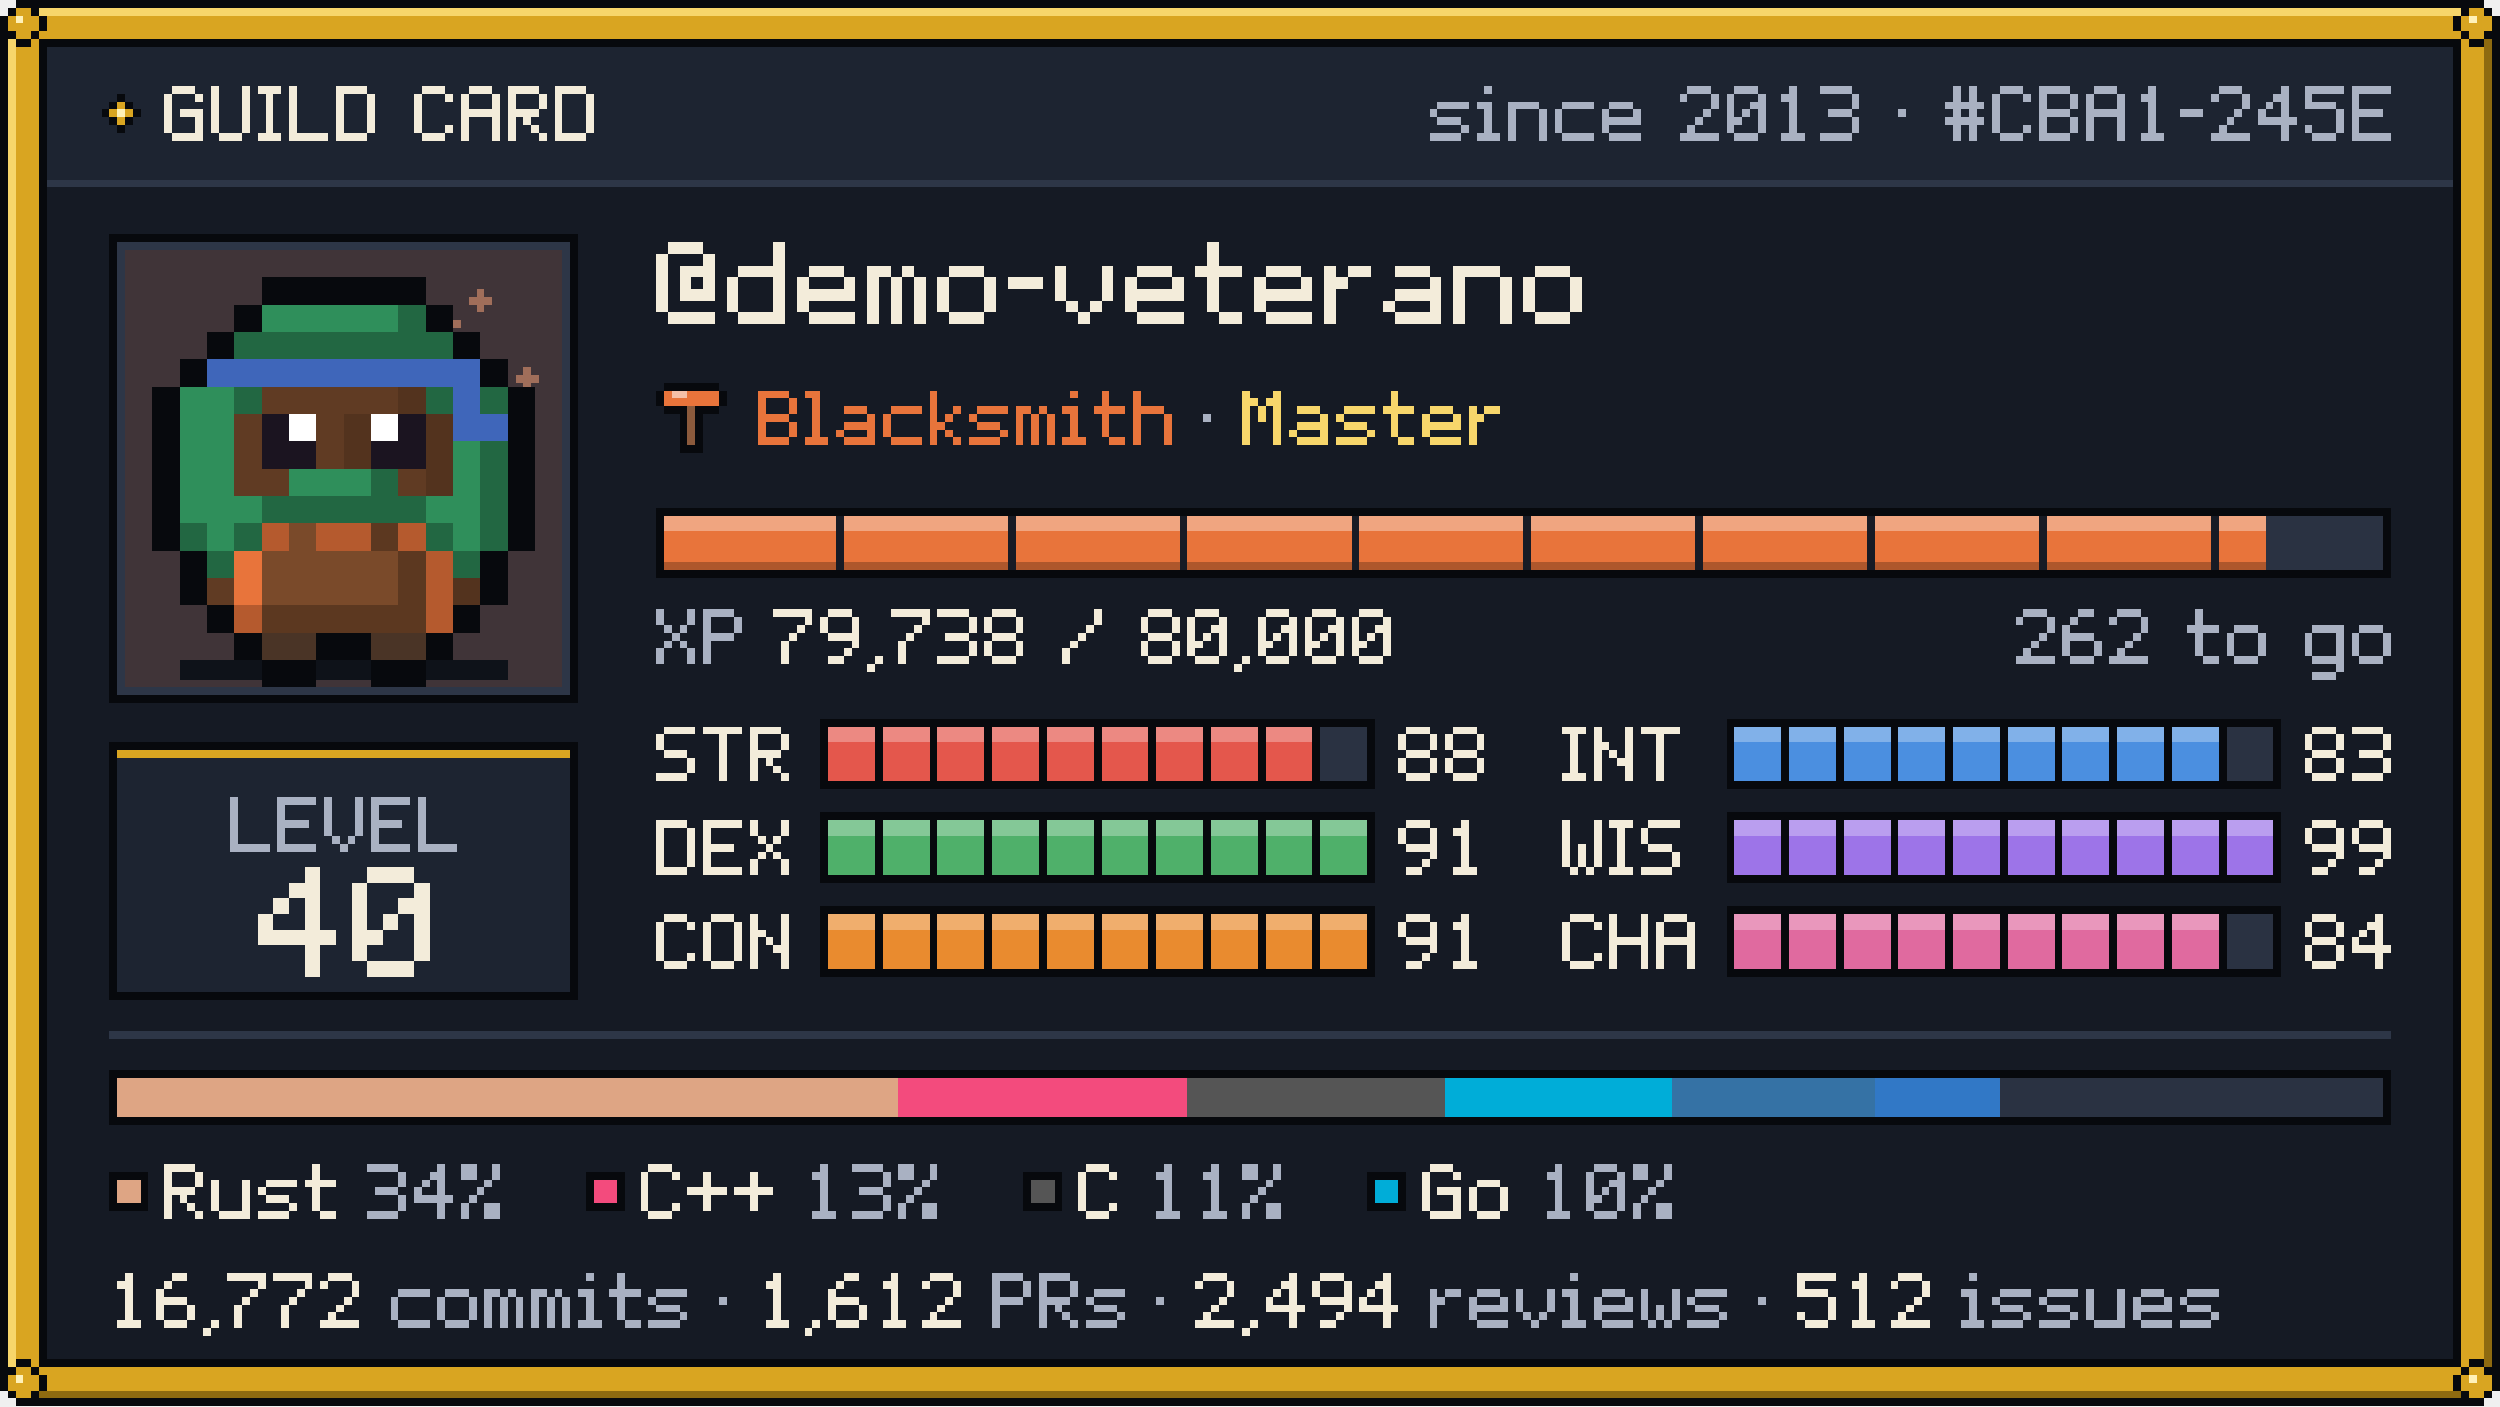
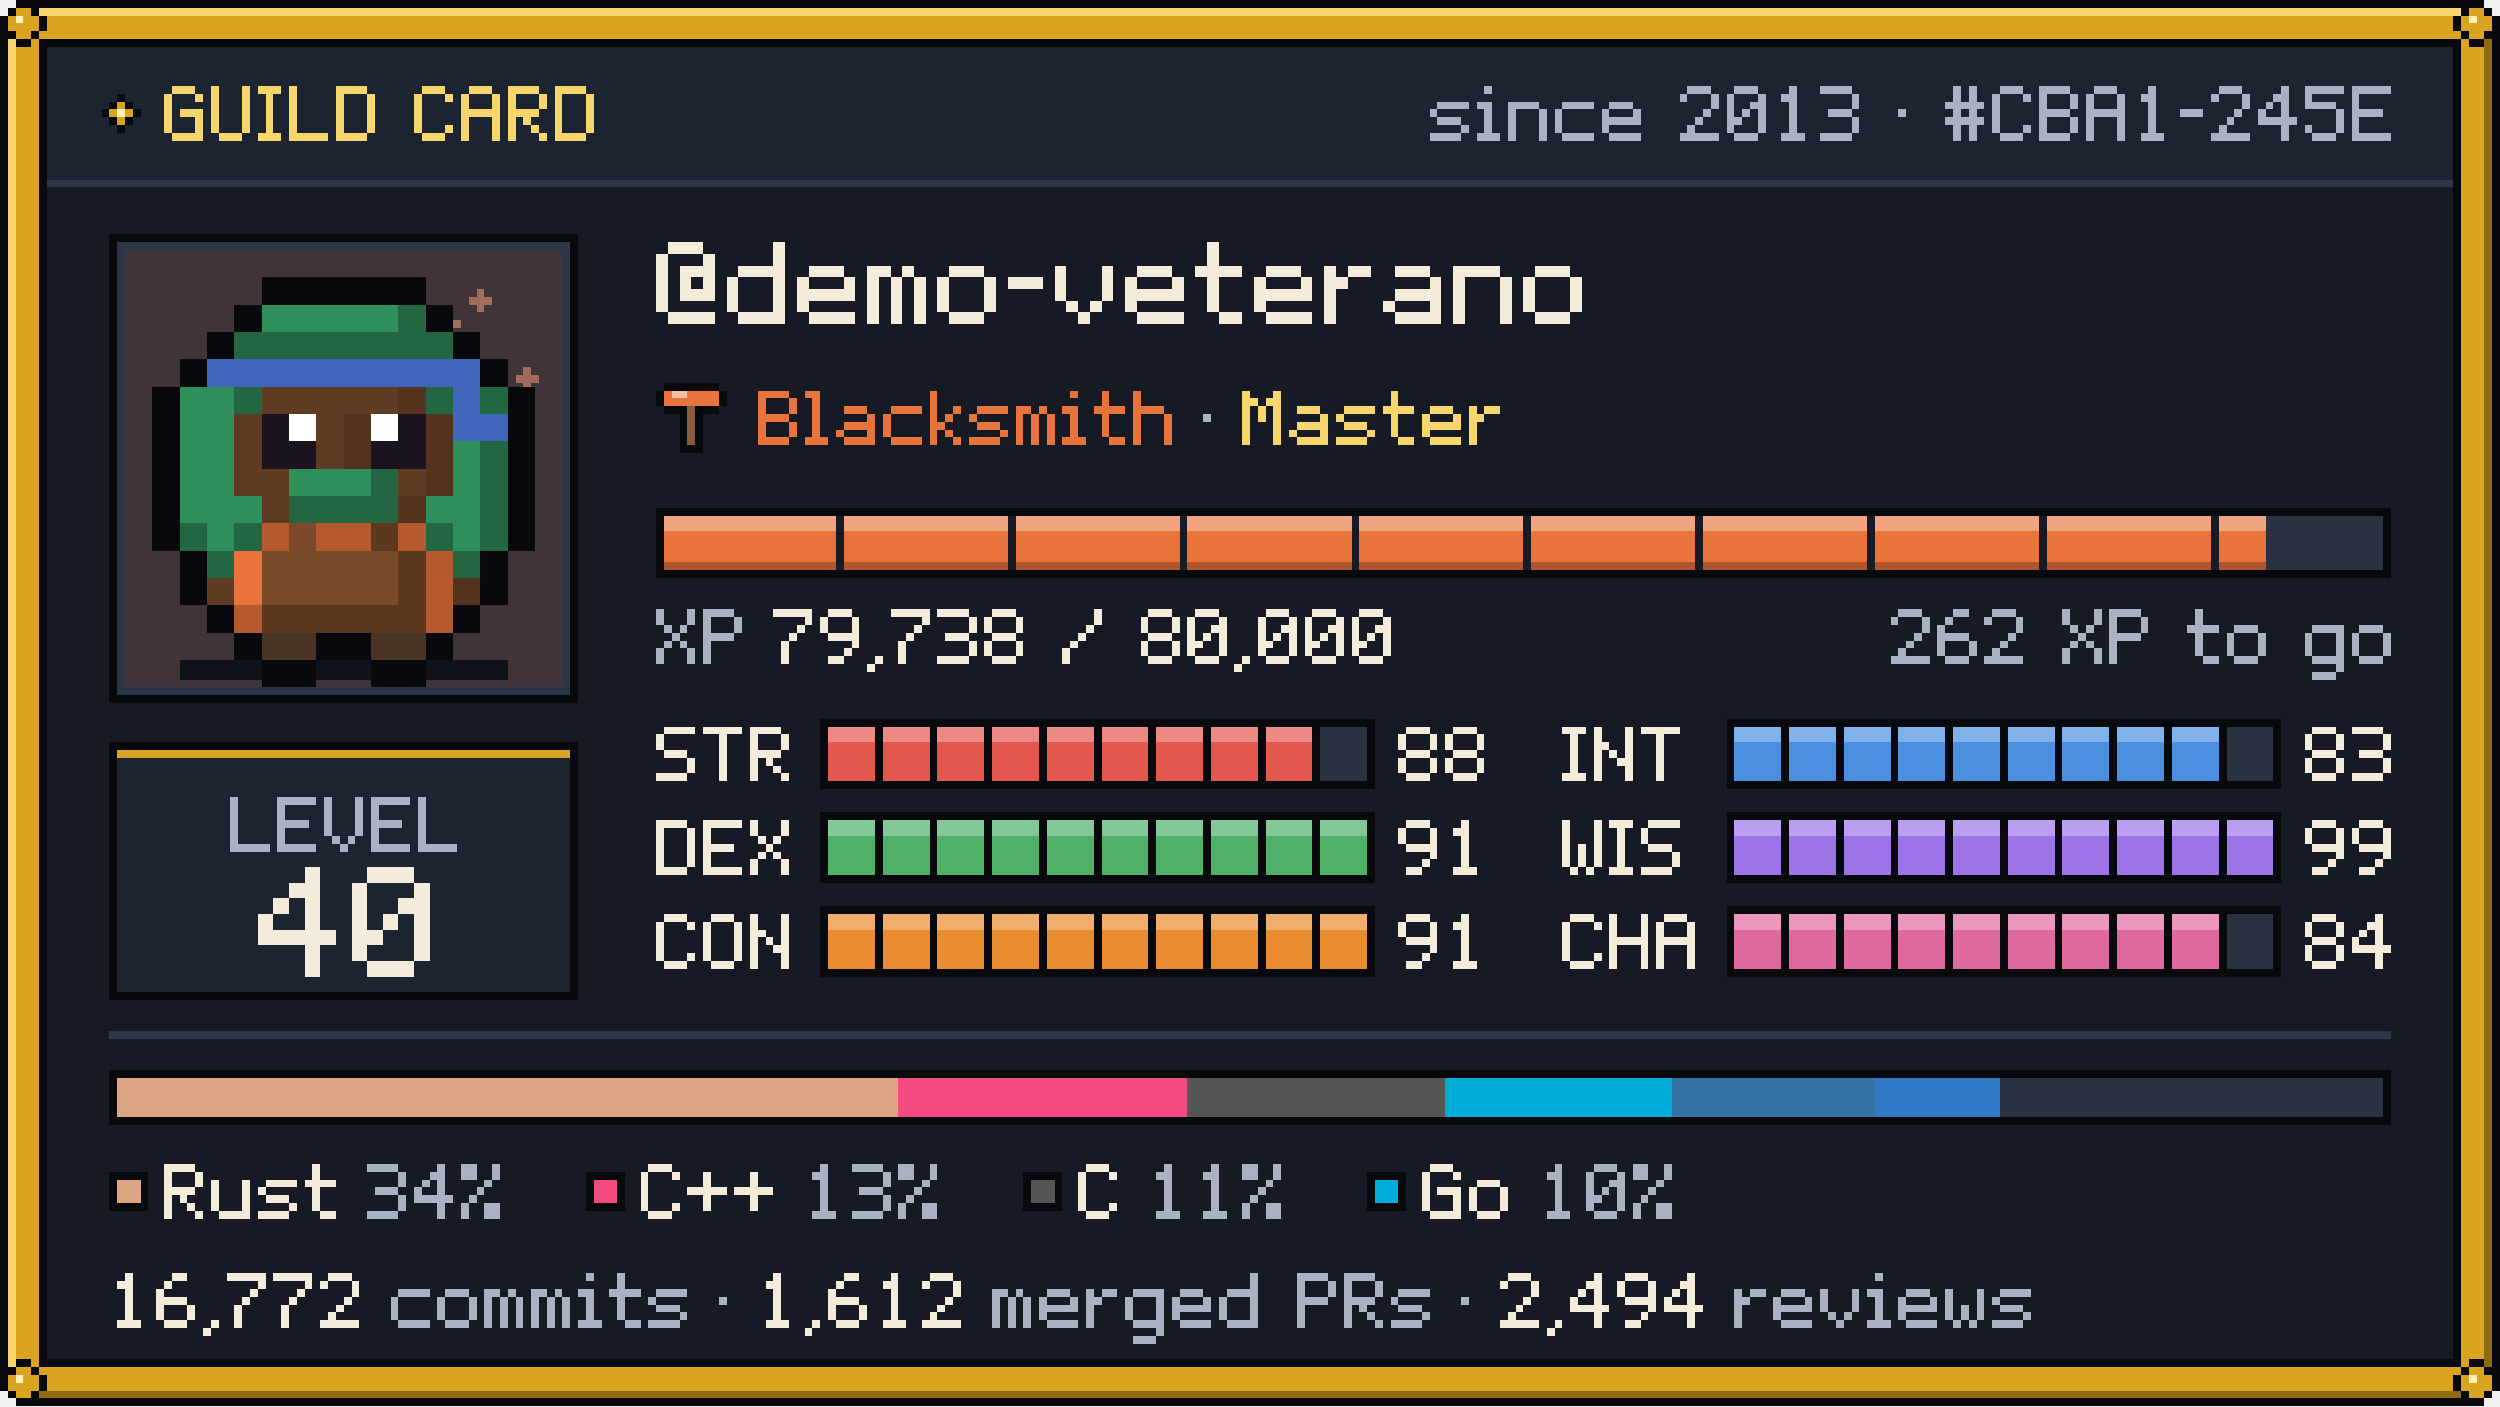
<svg xmlns="http://www.w3.org/2000/svg" width="640" height="360" viewBox="0 0 640 360" role="img" aria-labelledby="gc-title gc-desc" shape-rendering="crispEdges">
  <defs>
    <path id="g47" d="M1 0h3v1h-3zM0 1h1v5h-1zM4 1h1v1h-1zM2 3h3v1h-3zM4 4h1v3h-1zM1 6h3v1h-3z" />
    <path id="g55" d="M0 0h1v6h-1zM4 0h1v6h-1zM1 6h3v1h-3z" />
    <path id="g49" d="M0 0h3v1h-3zM1 1h1v6h-1zM0 6h1v1h-1zM2 6h1v1h-1z" />
    <path id="g4c" d="M0 0h1v7h-1zM1 6h4v1h-4z" />
    <path id="g44" d="M0 0h4v1h-4zM0 1h1v6h-1zM4 1h1v5h-1zM1 6h3v1h-3z" />
    <path id="g43" d="M1 0h3v1h-3zM0 1h1v5h-1zM4 1h1v1h-1zM4 5h1v1h-1zM1 6h3v1h-3z" />
    <path id="g41" d="M1 0h3v1h-3zM0 1h1v6h-1zM4 1h1v6h-1zM1 3h3v1h-3z" />
    <path id="g52" d="M0 0h4v1h-4zM0 1h1v6h-1zM4 1h1v2h-1zM1 3h3v1h-3zM2 4h1v1h-1zM3 5h1v1h-1zM4 6h1v1h-1z" />
    <path id="g73" d="M1 2h4v1h-4zM0 3h1v1h-1zM1 4h3v1h-3zM4 5h1v1h-1zM0 6h4v1h-4z" />
    <path id="g69" d="M1 0h1v1h-1zM0 2h2v1h-2zM1 3h1v4h-1zM0 6h1v1h-1zM2 6h1v1h-1z" />
    <path id="g6e" d="M0 2h4v1h-4zM0 3h1v4h-1zM4 3h1v4h-1z" />
    <path id="g63" d="M1 2h4v1h-4zM0 3h1v3h-1zM1 6h4v1h-4z" />
    <path id="g65" d="M1 2h3v1h-3zM0 3h1v3h-1zM4 3h1v2h-1zM1 4h3v1h-3zM1 6h4v1h-4z" />
    <path id="g32" d="M1 0h3v1h-3zM0 1h1v1h-1zM4 1h1v2h-1zM3 3h1v1h-1zM2 4h1v1h-1zM1 5h1v2h-1zM0 6h1v1h-1zM2 6h3v1h-3z" />
    <path id="g30" d="M1 0h3v1h-3zM0 1h1v5h-1zM4 1h1v5h-1zM3 2h1v1h-1zM2 3h1v1h-1zM1 4h1v1h-1zM1 6h3v1h-3z" />
    <path id="g31" d="M2 0h1v7h-1zM1 1h1v1h-1zM1 6h1v1h-1zM3 6h1v1h-1z" />
    <path id="g33" d="M0 0h4v1h-4zM4 1h1v2h-1zM1 3h3v1h-3zM4 4h1v2h-1zM0 6h4v1h-4z" />
    <path id="gb7" d="M0 3h1v1h-1z" />
    <path id="g23" d="M1 0h1v7h-1zM3 0h1v7h-1zM0 2h1v1h-1zM2 2h1v1h-1zM4 2h1v1h-1zM0 4h1v1h-1zM2 4h1v1h-1zM4 4h1v1h-1z" />
    <path id="g42" d="M0 0h4v1h-4zM0 1h1v6h-1zM4 1h1v2h-1zM1 3h3v1h-3zM4 4h1v2h-1zM1 6h3v1h-3z" />
    <path id="g2d" d="M0 3h3v1h-3z" />
    <path id="g34" d="M3 0h1v7h-1zM2 1h1v1h-1zM1 2h1v1h-1zM0 3h1v2h-1zM1 4h2v1h-2zM4 4h1v1h-1z" />
    <path id="g35" d="M0 0h5v1h-5zM0 1h1v2h-1zM1 2h3v1h-3zM4 3h1v3h-1zM0 5h1v1h-1zM1 6h3v1h-3z" />
    <path id="g45" d="M0 0h5v1h-5zM0 1h1v6h-1zM1 3h3v1h-3zM1 6h4v1h-4z" />
    <path id="g56" d="M0 0h1v5h-1zM4 0h1v5h-1zM1 5h1v1h-1zM3 5h1v1h-1zM2 6h1v1h-1z" />
    <path id="g40" d="M1 0h3v1h-3zM0 1h1v5h-1zM4 1h1v4h-1zM2 2h2v1h-2zM2 3h1v2h-1zM3 4h1v1h-1zM1 6h4v1h-4z" />
    <path id="g64" d="M4 0h1v7h-1zM1 2h3v1h-3zM0 3h1v3h-1zM1 6h3v1h-3z" />
    <path id="g6d" d="M0 2h2v1h-2zM3 2h1v1h-1zM0 3h1v4h-1zM2 3h1v4h-1zM4 3h1v4h-1z" />
    <path id="g6f" d="M1 2h3v1h-3zM0 3h1v3h-1zM4 3h1v3h-1zM1 6h3v1h-3z" />
    <path id="g76" d="M0 2h1v3h-1zM4 2h1v3h-1zM1 5h1v1h-1zM3 5h1v1h-1zM2 6h1v1h-1z" />
    <path id="g74" d="M1 0h1v6h-1zM0 2h1v1h-1zM2 2h2v1h-2zM2 6h2v1h-2z" />
    <path id="g72" d="M0 2h1v5h-1zM2 2h2v1h-2zM1 3h1v1h-1z" />
    <path id="g61" d="M1 2h3v1h-3zM4 3h1v4h-1zM1 4h3v1h-3zM0 5h1v1h-1zM1 6h3v1h-3z" />
    <path id="g6c" d="M0 0h2v1h-2zM1 1h1v6h-1zM0 6h1v1h-1zM2 6h1v1h-1z" />
    <path id="g6b" d="M0 0h1v7h-1zM3 2h1v1h-1zM2 3h1v1h-1zM1 4h1v1h-1zM2 5h1v1h-1zM3 6h1v1h-1z" />
    <path id="g68" d="M0 0h1v7h-1zM1 2h3v1h-3zM4 3h1v4h-1z" />
    <path id="g4d" d="M0 0h1v7h-1zM4 0h1v7h-1zM1 1h1v1h-1zM3 1h1v1h-1zM2 2h1v2h-1z" />
    <path id="g58" d="M0 0h1v2h-1zM4 0h1v2h-1zM1 2h1v1h-1zM3 2h1v1h-1zM2 3h1v1h-1zM1 4h1v1h-1zM3 4h1v1h-1zM0 5h1v2h-1zM4 5h1v2h-1z" />
    <path id="g50" d="M0 0h4v1h-4zM0 1h1v6h-1zM4 1h1v2h-1zM1 3h3v1h-3z" />
    <path id="g37" d="M0 0h5v1h-5zM4 1h1v1h-1zM3 2h1v1h-1zM2 3h1v1h-1zM1 4h1v3h-1z" />
    <path id="g39" d="M1 0h3v1h-3zM0 1h1v2h-1zM4 1h1v4h-1zM1 3h3v1h-3zM3 5h1v1h-1zM1 6h2v1h-2z" />
    <path id="g2c" d="M1 6h1v1h-1zM0 7h1v1h-1z" />
    <path id="g38" d="M1 0h3v1h-3zM0 1h1v2h-1zM4 1h1v2h-1zM1 3h3v1h-3zM0 4h1v2h-1zM4 4h1v2h-1zM1 6h3v1h-3z" />
    <path id="g2f" d="M4 0h1v2h-1zM3 2h1v1h-1zM2 3h1v1h-1zM1 4h1v1h-1zM0 5h1v2h-1z" />
    <path id="g36" d="M2 0h2v1h-2zM1 1h1v1h-1zM0 2h1v4h-1zM1 3h3v1h-3zM4 4h1v2h-1zM1 6h3v1h-3z" />
    <path id="g67" d="M1 2h4v1h-4zM0 3h1v3h-1zM4 3h1v5h-1zM1 6h3v1h-3zM1 8h3v1h-3z" />
    <path id="g53" d="M1 0h4v1h-4zM0 1h1v2h-1zM1 3h3v1h-3zM4 4h1v2h-1zM0 6h4v1h-4z" />
    <path id="g54" d="M0 0h5v1h-5zM2 1h1v6h-1z" />
    <path id="g4e" d="M0 0h1v7h-1zM4 0h1v7h-1zM1 2h1v1h-1zM2 3h1v1h-1zM3 4h1v1h-1z" />
    <path id="g57" d="M0 0h1v6h-1zM4 0h1v6h-1zM2 3h1v3h-1zM1 6h1v1h-1zM3 6h1v1h-1z" />
    <path id="g4f" d="M1 0h3v1h-3zM0 1h1v5h-1zM4 1h1v5h-1zM1 6h3v1h-3z" />
    <path id="g48" d="M0 0h1v7h-1zM4 0h1v7h-1zM1 3h3v1h-3z" />
    <path id="g75" d="M0 2h1v4h-1zM4 2h1v5h-1zM1 6h3v1h-3z" />
    <path id="g25" d="M0 0h2v2h-2zM4 0h1v2h-1zM3 2h1v1h-1zM2 3h1v1h-1zM1 4h1v1h-1zM0 5h1v2h-1zM3 5h2v2h-2z" />
    <path id="g2b" d="M2 1h1v5h-1zM0 3h2v1h-2zM3 3h2v1h-2z" />
    <path id="g77" d="M0 2h1v4h-1zM4 2h1v4h-1zM2 4h1v2h-1zM1 6h1v1h-1zM3 6h1v1h-1z" />
  </defs>
  <path fill="#07090d" d="M4 0h632v2h2v2h2v352h-2v2h-2v2h-632v-2h-2v-2h-2v-352h2v-2h2z" />
  <path fill="#d9a521" d="M6 2h628v2h2v2h2v348h-2v2h-2v2h-628v-2h-2v-2h-2v-348h2v-2h2z" />
  <rect x="8" y="2" width="624" height="2" fill="#f7d66b" />
  <rect x="2" y="8" width="2" height="344" fill="#f7d66b" />
  <rect x="8" y="356" width="624" height="2" fill="#8e6a10" />
  <rect x="636" y="8" width="2" height="344" fill="#8e6a10" />
  <rect x="10" y="10" width="620" height="340" fill="#07090d" />
  <rect x="12" y="12" width="616" height="336" fill="#151a24" />
  <path fill="#07090d" d="M4 0h4v2h-4zM2 2h2v2h-2zM8 2h2v2h-2zM0 4h2v4h-2zM10 4h2v4h-2zM2 8h2v2h-2zM8 8h2v2h-2zM4 10h4v2h-4z" />
  <path fill="#d9a521" d="M4 2h4v2h-4zM2 4h2v4h-2zM6 4h4v4h-4zM4 6h2v4h-2zM6 8h2v2h-2z" />
  <path fill="#fff1b8" d="M4 4h2v2h-2z" />
  <path fill="#07090d" d="M632 0h4v2h-4zM630 2h2v2h-2zM636 2h2v2h-2zM628 4h2v4h-2zM638 4h2v4h-2zM630 8h2v2h-2zM636 8h2v2h-2zM632 10h4v2h-4z" />
  <path fill="#d9a521" d="M632 2h4v2h-4zM630 4h2v4h-2zM634 4h4v4h-4zM632 6h2v4h-2zM634 8h2v2h-2z" />
  <path fill="#fff1b8" d="M632 4h2v2h-2z" />
  <path fill="#07090d" d="M4 348h4v2h-4zM2 350h2v2h-2zM8 350h2v2h-2zM0 352h2v4h-2zM10 352h2v4h-2zM2 356h2v2h-2zM8 356h2v2h-2zM4 358h4v2h-4z" />
  <path fill="#d9a521" d="M4 350h4v2h-4zM2 352h2v4h-2zM6 352h4v4h-4zM4 354h2v4h-2zM6 356h2v2h-2z" />
  <path fill="#fff1b8" d="M4 352h2v2h-2z" />
  <path fill="#07090d" d="M632 348h4v2h-4zM630 350h2v2h-2zM636 350h2v2h-2zM628 352h2v4h-2zM638 352h2v4h-2zM630 356h2v2h-2zM636 356h2v2h-2zM632 358h4v2h-4z" />
  <path fill="#d9a521" d="M632 350h4v2h-4zM630 352h2v4h-2zM634 352h4v4h-4zM632 354h2v4h-2zM634 356h2v2h-2z" />
  <path fill="#fff1b8" d="M632 352h2v2h-2z" />
  <rect x="12" y="12" width="616" height="34" fill="#1d2431" />
  <rect x="12" y="46" width="616" height="2" fill="#2d3647" />
  <path fill="#07090d" d="M30 24h2v2h-2zM28 26h2v2h-2zM32 26h2v2h-2zM26 28h2v2h-2zM34 28h2v2h-2zM28 30h2v2h-2zM32 30h2v2h-2zM30 32h2v2h-2z" />
  <path fill="#d9a521" d="M30 26h2v2h-2zM28 28h2v2h-2zM32 28h2v2h-2zM30 30h2v2h-2z" />
  <path fill="#fff1b8" d="M30 28h2v2h-2z" />
-   <g fill="#f3ecda" transform="translate(42 22) scale(2)">
+   <g fill="#f7d66b" transform="translate(42 22) scale(2)">
    <use href="#g47" />
    <use href="#g55" x="6" />
    <use href="#g49" x="12" />
    <use href="#g4c" x="16" />
    <use href="#g44" x="22" />
    <use href="#g43" x="32" />
    <use href="#g41" x="38" />
    <use href="#g52" x="44" />
    <use href="#g44" x="50" />
  </g>
  <g fill="#a9b1c2" transform="translate(366 22) scale(2)">
    <use href="#g73" />
    <use href="#g69" x="6" />
    <use href="#g6e" x="10" />
    <use href="#g63" x="16" />
    <use href="#g65" x="22" />
    <use href="#g32" x="32" />
    <use href="#g30" x="38" />
    <use href="#g31" x="44" />
    <use href="#g33" x="50" />
    <use href="#gb7" x="60" />
    <use href="#g23" x="66" />
    <use href="#g43" x="72" />
    <use href="#g42" x="78" />
    <use href="#g41" x="84" />
    <use href="#g31" x="90" />
    <use href="#g2d" x="96" />
    <use href="#g32" x="100" />
    <use href="#g34" x="106" />
    <use href="#g35" x="112" />
    <use href="#g45" x="118" />
  </g>
  <rect x="28" y="60" width="120" height="120" fill="#07090d" />
  <rect x="30" y="62" width="116" height="116" fill="#2d3647" />
  <rect x="32" y="64" width="112" height="112" fill="#403438" />
  <path fill="#a06e5a" d="M114 80h2v6h-2zM112 82h6v2h-6zM118 112h2v6h-2zM116 114h6v2h-6zM122 74h2v6h-2zM120 76h6v2h-6zM134 94h2v6h-2zM132 96h6v2h-6zM120 114h2v6h-2zM118 116h6v2h-6z" />
  <rect x="46" y="169" width="84" height="5" fill="#0e1219" />
  <path fill="#07090d" d="M67 71h42v7h-42zM60 78h7v7h-7zM109 78h7v7h-7zM53 85h7v7h-7zM116 85h7v7h-7zM46 92h7v7h-7zM123 92h7v7h-7zM39 99h7v42h-7zM130 99h7v42h-7zM46 141h7v14h-7zM123 141h7v14h-7zM53 155h7v7h-7zM116 155h7v7h-7zM60 162h7v7h-7zM81 162h14v7h-14zM109 162h7v7h-7zM67 169h14v7h-14zM95 169h14v7h-14z" />
  <path fill="#2f8f5b" d="M67 78h35v7h-35zM46 99h14v35h-14zM116 113h7v28h-7zM74 120h21v7h-21zM60 127h7v7h-7zM109 127h7v7h-7zM53 134h7v7h-7z" />
-   <path fill="#226742" d="M102 78h7v14h-7zM60 85h42v7h-42zM109 85h7v7h-7zM60 99h7v7h-7zM109 99h7v7h-7zM123 99h7v7h-7zM123 113h7v28h-7zM95 120h7v14h-7zM67 127h28v7h-28zM102 127h7v7h-7zM46 134h7v7h-7zM60 134h7v7h-7zM109 134h7v7h-7zM53 141h7v7h-7zM116 141h7v7h-7z" />
+   <path fill="#226742" d="M102 78h7v14h-7zM60 85h42v7h-42zM109 85h7v7h-7zM60 99h7v7h-7zM109 99h7v7h-7zM123 99h7v7h-7zM123 113h7v28h-7zM95 120h7v14h-7zM74 127h21v7h-21zM46 134h7v7h-7zM60 134h7v7h-7zM109 134h7v7h-7zM53 141h7v7h-7zM116 141h7v7h-7z" />
  <path fill="#3f66ba" d="M53 92h70v7h-70zM116 99h7v14h-7zM123 106h7v7h-7z" />
-   <path fill="#603b23" d="M67 99h35v7h-35zM60 106h7v21h-7zM81 106h7v14h-7zM67 120h7v7h-7zM102 120h7v7h-7zM53 148h7v7h-7z" />
-   <path fill="#53331e" d="M102 99h7v7h-7zM88 106h7v14h-7zM109 106h7v21h-7zM116 148h7v7h-7z" />
+   <path fill="#603b23" d="M67 99h35v7h-35zM60 106h7v21h-7zM81 106h7v14h-7zM67 120h7v14h-7zM102 120h7v7h-7zM53 148h7v7h-7z" />
+   <path fill="#53331e" d="M102 99h7v7h-7zM88 106h7v14h-7zM109 106h7v21h-7zM102 127h7v7h-7zM116 148h7v7h-7z" />
  <path fill="#1b1420" d="M67 106h7v14h-7zM102 106h7v14h-7zM74 113h7v7h-7zM95 113h7v7h-7z" />
  <path fill="#ffffff" d="M74 106h7v7h-7zM95 106h7v7h-7z" />
  <path fill="#b55a2e" d="M67 134h7v7h-7zM81 134h14v7h-14zM102 134h7v7h-7zM109 141h7v21h-7zM60 155h7v7h-7z" />
  <path fill="#7a4a2a" d="M74 134h7v21h-7zM67 141h7v14h-7zM81 141h21v14h-21z" />
  <path fill="#5c3820" d="M95 134h7v7h-7zM102 141h7v21h-7zM67 155h35v7h-35z" />
  <path fill="#e8743b" d="M60 141h7v14h-7z" />
  <path fill="#4a3426" d="M67 162h14v7h-14zM95 162h14v7h-14z" />
  <rect x="28" y="190" width="120" height="66" fill="#07090d" />
  <rect x="30" y="192" width="116" height="62" fill="#1d2431" />
  <rect x="30" y="192" width="116" height="2" fill="#d9a521" />
  <g fill="#a9b1c2" transform="translate(59 204) scale(2)">
    <use href="#g4c" />
    <use href="#g45" x="6" />
    <use href="#g56" x="12" />
    <use href="#g45" x="18" />
    <use href="#g4c" x="24" />
  </g>
  <g fill="#f3ecda" transform="translate(66 222) scale(4)">
    <use href="#g34" />
    <use href="#g30" x="6" />
  </g>
  <g fill="#f3ecda" transform="translate(168 62) scale(3)">
    <use href="#g40" />
    <use href="#g64" x="6" />
    <use href="#g65" x="12" />
    <use href="#g6d" x="18" />
    <use href="#g6f" x="24" />
    <use href="#g2d" x="30" />
    <use href="#g76" x="34" />
    <use href="#g65" x="40" />
    <use href="#g74" x="46" />
    <use href="#g65" x="51" />
    <use href="#g72" x="57" />
    <use href="#g61" x="62" />
    <use href="#g6e" x="68" />
    <use href="#g6f" x="74" />
  </g>
  <path fill="#07090d" d="M170 98h14v2h-14zM168 100h2v4h-2zM184 100h2v4h-2zM170 104h6v2h-6zM178 104h6v2h-6zM174 106h2v10h-2zM178 106h2v10h-2zM176 114h2v2h-2z" />
  <path fill="#e8743b" d="M170 100h2v4h-2zM176 100h8v4h-8zM172 102h4v2h-4z" />
  <path fill="#f5c0a7" d="M172 100h4v2h-4z" />
  <path fill="#8b5a3c" d="M176 104h2v10h-2z" />
  <g fill="#e8743b" transform="translate(194 100) scale(2)">
    <use href="#g42" />
    <use href="#g6c" x="6" />
    <use href="#g61" x="10" />
    <use href="#g63" x="16" />
    <use href="#g6b" x="22" />
    <use href="#g73" x="27" />
    <use href="#g6d" x="33" />
    <use href="#g69" x="39" />
    <use href="#g74" x="43" />
    <use href="#g68" x="48" />
  </g>
  <g fill="#a9b1c2" transform="translate(300 100) scale(2)">
    <use href="#gb7" x="4" />
  </g>
  <g fill="#f7d66b" transform="translate(318 100) scale(2)">
    <use href="#g4d" />
    <use href="#g61" x="6" />
    <use href="#g73" x="12" />
    <use href="#g74" x="18" />
    <use href="#g65" x="23" />
    <use href="#g72" x="29" />
  </g>
  <rect x="168" y="130" width="444" height="18" fill="#07090d" />
  <rect x="170" y="132" width="440" height="14" fill="#2a3242" />
  <rect x="170" y="132" width="410" height="14" fill="#e8743b" />
  <rect x="170" y="132" width="410" height="4" fill="#f0a580" />
  <rect x="170" y="144" width="410" height="2" fill="#ae572c" />
  <path fill="#171b25" d="M214 132h2v14h-2zM258 132h2v14h-2zM302 132h2v14h-2zM346 132h2v14h-2zM390 132h2v14h-2zM434 132h2v14h-2zM478 132h2v14h-2zM522 132h2v14h-2zM566 132h2v14h-2z" />
  <g fill="#a9b1c2" transform="translate(168 156) scale(2)">
    <use href="#g58" />
    <use href="#g50" x="6" />
  </g>
  <g fill="#f3ecda" transform="translate(198 156) scale(2)">
    <use href="#g37" />
    <use href="#g39" x="6" />
    <use href="#g2c" x="12" />
    <use href="#g37" x="15" />
    <use href="#g33" x="21" />
    <use href="#g38" x="27" />
    <use href="#g2f" x="37" />
    <use href="#g38" x="47" />
    <use href="#g30" x="53" />
    <use href="#g2c" x="59" />
    <use href="#g30" x="62" />
    <use href="#g30" x="68" />
    <use href="#g30" x="74" />
  </g>
-   <g fill="#a9b1c2" transform="translate(516 156) scale(2)">
+   <g fill="#a9b1c2" transform="translate(484 156) scale(2)">
    <use href="#g32" />
    <use href="#g36" x="6" />
    <use href="#g32" x="12" />
-     <use href="#g74" x="22" />
-     <use href="#g6f" x="27" />
-     <use href="#g67" x="37" />
+     <use href="#g58" x="22" />
+     <use href="#g50" x="28" />
+     <use href="#g74" x="38" />
    <use href="#g6f" x="43" />
+     <use href="#g67" x="53" />
+     <use href="#g6f" x="59" />
  </g>
  <g fill="#f3ecda" transform="translate(168 186) scale(2)">
    <use href="#g53" />
    <use href="#g54" x="6" />
    <use href="#g52" x="12" />
  </g>
  <rect x="210" y="184" width="142" height="18" fill="#07090d" />
  <path fill="#2a3242" d="M338 186h12v14h-12z" />
  <path fill="#e4574c" d="M212 186h12v14h-12zM226 186h12v14h-12zM240 186h12v14h-12zM254 186h12v14h-12zM268 186h12v14h-12zM282 186h12v14h-12zM296 186h12v14h-12zM310 186h12v14h-12zM324 186h12v14h-12z" />
  <path fill="#ec8982" d="M212 186h12v4h-12zM226 186h12v4h-12zM240 186h12v4h-12zM254 186h12v4h-12zM268 186h12v4h-12zM282 186h12v4h-12zM296 186h12v4h-12zM310 186h12v4h-12zM324 186h12v4h-12z" />
  <g fill="#f3ecda" transform="translate(358 186) scale(2)">
    <use href="#g38" />
    <use href="#g38" x="6" />
  </g>
  <g fill="#f3ecda" transform="translate(400 186) scale(2)">
    <use href="#g49" />
    <use href="#g4e" x="4" />
    <use href="#g54" x="10" />
  </g>
  <rect x="442" y="184" width="142" height="18" fill="#07090d" />
  <path fill="#2a3242" d="M570 186h12v14h-12z" />
  <path fill="#4b8fe0" d="M444 186h12v14h-12zM458 186h12v14h-12zM472 186h12v14h-12zM486 186h12v14h-12zM500 186h12v14h-12zM514 186h12v14h-12zM528 186h12v14h-12zM542 186h12v14h-12zM556 186h12v14h-12z" />
  <path fill="#81b1e9" d="M444 186h12v4h-12zM458 186h12v4h-12zM472 186h12v4h-12zM486 186h12v4h-12zM500 186h12v4h-12zM514 186h12v4h-12zM528 186h12v4h-12zM542 186h12v4h-12zM556 186h12v4h-12z" />
  <g fill="#f3ecda" transform="translate(590 186) scale(2)">
    <use href="#g38" />
    <use href="#g33" x="6" />
  </g>
  <g fill="#f3ecda" transform="translate(168 210) scale(2)">
    <use href="#g44" />
    <use href="#g45" x="6" />
    <use href="#g58" x="12" />
  </g>
  <rect x="210" y="208" width="142" height="18" fill="#07090d" />
  <path fill="#4fb06a" d="M212 210h12v14h-12zM226 210h12v14h-12zM240 210h12v14h-12zM254 210h12v14h-12zM268 210h12v14h-12zM282 210h12v14h-12zM296 210h12v14h-12zM310 210h12v14h-12zM324 210h12v14h-12zM338 210h12v14h-12z" />
  <path fill="#84c897" d="M212 210h12v4h-12zM226 210h12v4h-12zM240 210h12v4h-12zM254 210h12v4h-12zM268 210h12v4h-12zM282 210h12v4h-12zM296 210h12v4h-12zM310 210h12v4h-12zM324 210h12v4h-12zM338 210h12v4h-12z" />
  <g fill="#f3ecda" transform="translate(358 210) scale(2)">
    <use href="#g39" />
    <use href="#g31" x="6" />
  </g>
  <g fill="#f3ecda" transform="translate(400 210) scale(2)">
    <use href="#g57" />
    <use href="#g49" x="6" />
    <use href="#g53" x="10" />
  </g>
  <rect x="442" y="208" width="142" height="18" fill="#07090d" />
  <path fill="#9d74e8" d="M444 210h12v14h-12zM458 210h12v14h-12zM472 210h12v14h-12zM486 210h12v14h-12zM500 210h12v14h-12zM514 210h12v14h-12zM528 210h12v14h-12zM542 210h12v14h-12zM556 210h12v14h-12zM570 210h12v14h-12z" />
  <path fill="#ba9eef" d="M444 210h12v4h-12zM458 210h12v4h-12zM472 210h12v4h-12zM486 210h12v4h-12zM500 210h12v4h-12zM514 210h12v4h-12zM528 210h12v4h-12zM542 210h12v4h-12zM556 210h12v4h-12zM570 210h12v4h-12z" />
  <g fill="#f3ecda" transform="translate(590 210) scale(2)">
    <use href="#g39" />
    <use href="#g39" x="6" />
  </g>
  <g fill="#f3ecda" transform="translate(168 234) scale(2)">
    <use href="#g43" />
    <use href="#g4f" x="6" />
    <use href="#g4e" x="12" />
  </g>
  <rect x="210" y="232" width="142" height="18" fill="#07090d" />
  <path fill="#e98b2f" d="M212 234h12v14h-12zM226 234h12v14h-12zM240 234h12v14h-12zM254 234h12v14h-12zM268 234h12v14h-12zM282 234h12v14h-12zM296 234h12v14h-12zM310 234h12v14h-12zM324 234h12v14h-12zM338 234h12v14h-12z" />
  <path fill="#f0ae6d" d="M212 234h12v4h-12zM226 234h12v4h-12zM240 234h12v4h-12zM254 234h12v4h-12zM268 234h12v4h-12zM282 234h12v4h-12zM296 234h12v4h-12zM310 234h12v4h-12zM324 234h12v4h-12zM338 234h12v4h-12z" />
  <g fill="#f3ecda" transform="translate(358 234) scale(2)">
    <use href="#g39" />
    <use href="#g31" x="6" />
  </g>
  <g fill="#f3ecda" transform="translate(400 234) scale(2)">
    <use href="#g43" />
    <use href="#g48" x="6" />
    <use href="#g41" x="12" />
  </g>
  <rect x="442" y="232" width="142" height="18" fill="#07090d" />
  <path fill="#2a3242" d="M570 234h12v14h-12z" />
  <path fill="#e06a9f" d="M444 234h12v14h-12zM458 234h12v14h-12zM472 234h12v14h-12zM486 234h12v14h-12zM500 234h12v14h-12zM514 234h12v14h-12zM528 234h12v14h-12zM542 234h12v14h-12zM556 234h12v14h-12z" />
  <path fill="#e997bc" d="M444 234h12v4h-12zM458 234h12v4h-12zM472 234h12v4h-12zM486 234h12v4h-12zM500 234h12v4h-12zM514 234h12v4h-12zM528 234h12v4h-12zM542 234h12v4h-12zM556 234h12v4h-12z" />
  <g fill="#f3ecda" transform="translate(590 234) scale(2)">
    <use href="#g38" />
    <use href="#g34" x="6" />
  </g>
  <rect x="28" y="264" width="584" height="2" fill="#2d3647" />
  <rect x="28" y="274" width="584" height="14" fill="#07090d" />
  <rect x="30" y="276" width="580" height="10" fill="#2a3242" />
  <rect x="30" y="276" width="200" height="10" fill="#dea584" />
  <rect x="230" y="276" width="74" height="10" fill="#f34b7d" />
  <rect x="304" y="276" width="66" height="10" fill="#555555" />
  <rect x="370" y="276" width="58" height="10" fill="#00ADD8" />
  <rect x="428" y="276" width="52" height="10" fill="#3572A5" />
  <rect x="480" y="276" width="32" height="10" fill="#3178c6" />
  <rect x="28" y="300" width="10" height="10" fill="#07090d" />
  <rect x="30" y="302" width="6" height="6" fill="#dea584" />
  <g fill="#f3ecda" transform="translate(42 298) scale(2)">
    <use href="#g52" />
    <use href="#g75" x="6" />
    <use href="#g73" x="12" />
    <use href="#g74" x="18" />
  </g>
  <g fill="#a9b1c2" transform="translate(86 298) scale(2)">
    <use href="#g33" x="4" />
    <use href="#g34" x="10" />
    <use href="#g25" x="16" />
  </g>
  <rect x="150" y="300" width="10" height="10" fill="#07090d" />
  <rect x="152" y="302" width="6" height="6" fill="#f34b7d" />
  <g fill="#f3ecda" transform="translate(164 298) scale(2)">
    <use href="#g43" />
    <use href="#g2b" x="6" />
    <use href="#g2b" x="12" />
  </g>
  <g fill="#a9b1c2" transform="translate(198 298) scale(2)">
    <use href="#g31" x="4" />
    <use href="#g33" x="10" />
    <use href="#g25" x="16" />
  </g>
  <rect x="262" y="300" width="10" height="10" fill="#07090d" />
  <rect x="264" y="302" width="6" height="6" fill="#555555" />
  <g fill="#f3ecda" transform="translate(276 298) scale(2)">
    <use href="#g43" />
  </g>
  <g fill="#a9b1c2" transform="translate(286 298) scale(2)">
    <use href="#g31" x="4" />
    <use href="#g31" x="10" />
    <use href="#g25" x="16" />
  </g>
  <rect x="350" y="300" width="10" height="10" fill="#07090d" />
  <rect x="352" y="302" width="6" height="6" fill="#00ADD8" />
  <g fill="#f3ecda" transform="translate(364 298) scale(2)">
    <use href="#g47" />
    <use href="#g6f" x="6" />
  </g>
  <g fill="#a9b1c2" transform="translate(386 298) scale(2)">
    <use href="#g31" x="4" />
    <use href="#g30" x="10" />
    <use href="#g25" x="16" />
  </g>
  <g fill="#f3ecda" transform="translate(28 326) scale(2)">
    <use href="#g31" />
    <use href="#g36" x="6" />
    <use href="#g2c" x="12" />
    <use href="#g37" x="15" />
    <use href="#g37" x="21" />
    <use href="#g32" x="27" />
  </g>
  <g fill="#a9b1c2" transform="translate(92 326) scale(2)">
    <use href="#g63" x="4" />
    <use href="#g6f" x="10" />
    <use href="#g6d" x="16" />
    <use href="#g6d" x="22" />
    <use href="#g69" x="28" />
    <use href="#g74" x="32" />
    <use href="#g73" x="37" />
  </g>
  <g fill="#a9b1c2" transform="translate(176 326) scale(2)">
    <use href="#gb7" x="4" />
  </g>
  <g fill="#f3ecda" transform="translate(194 326) scale(2)">
    <use href="#g31" />
    <use href="#g2c" x="6" />
    <use href="#g36" x="9" />
    <use href="#g31" x="15" />
    <use href="#g32" x="21" />
  </g>
  <g fill="#a9b1c2" transform="translate(246 326) scale(2)">
-     <use href="#g50" x="4" />
-     <use href="#g52" x="10" />
-     <use href="#g73" x="16" />
-   </g>
-   <g fill="#a9b1c2" transform="translate(288 326) scale(2)">
+     <use href="#g6d" x="4" />
+     <use href="#g65" x="10" />
+     <use href="#g72" x="16" />
+     <use href="#g67" x="21" />
+     <use href="#g65" x="27" />
+     <use href="#g64" x="33" />
+     <use href="#g50" x="43" />
+     <use href="#g52" x="49" />
+     <use href="#g73" x="55" />
+   </g>
+   <g fill="#a9b1c2" transform="translate(366 326) scale(2)">
    <use href="#gb7" x="4" />
  </g>
-   <g fill="#f3ecda" transform="translate(306 326) scale(2)">
+   <g fill="#f3ecda" transform="translate(384 326) scale(2)">
    <use href="#g32" />
    <use href="#g2c" x="6" />
    <use href="#g34" x="9" />
    <use href="#g39" x="15" />
    <use href="#g34" x="21" />
  </g>
-   <g fill="#a9b1c2" transform="translate(358 326) scale(2)">
+   <g fill="#a9b1c2" transform="translate(436 326) scale(2)">
    <use href="#g72" x="4" />
    <use href="#g65" x="9" />
    <use href="#g76" x="15" />
    <use href="#g69" x="21" />
    <use href="#g65" x="25" />
    <use href="#g77" x="31" />
    <use href="#g73" x="37" />
  </g>
-   <g fill="#a9b1c2" transform="translate(442 326) scale(2)">
-     <use href="#gb7" x="4" />
-   </g>
-   <g fill="#f3ecda" transform="translate(460 326) scale(2)">
-     <use href="#g35" />
-     <use href="#g31" x="6" />
-     <use href="#g32" x="12" />
-   </g>
-   <g fill="#a9b1c2" transform="translate(494 326) scale(2)">
-     <use href="#g69" x="4" />
-     <use href="#g73" x="8" />
-     <use href="#g73" x="14" />
-     <use href="#g75" x="20" />
-     <use href="#g65" x="26" />
-     <use href="#g73" x="32" />
-   </g>
</svg>
